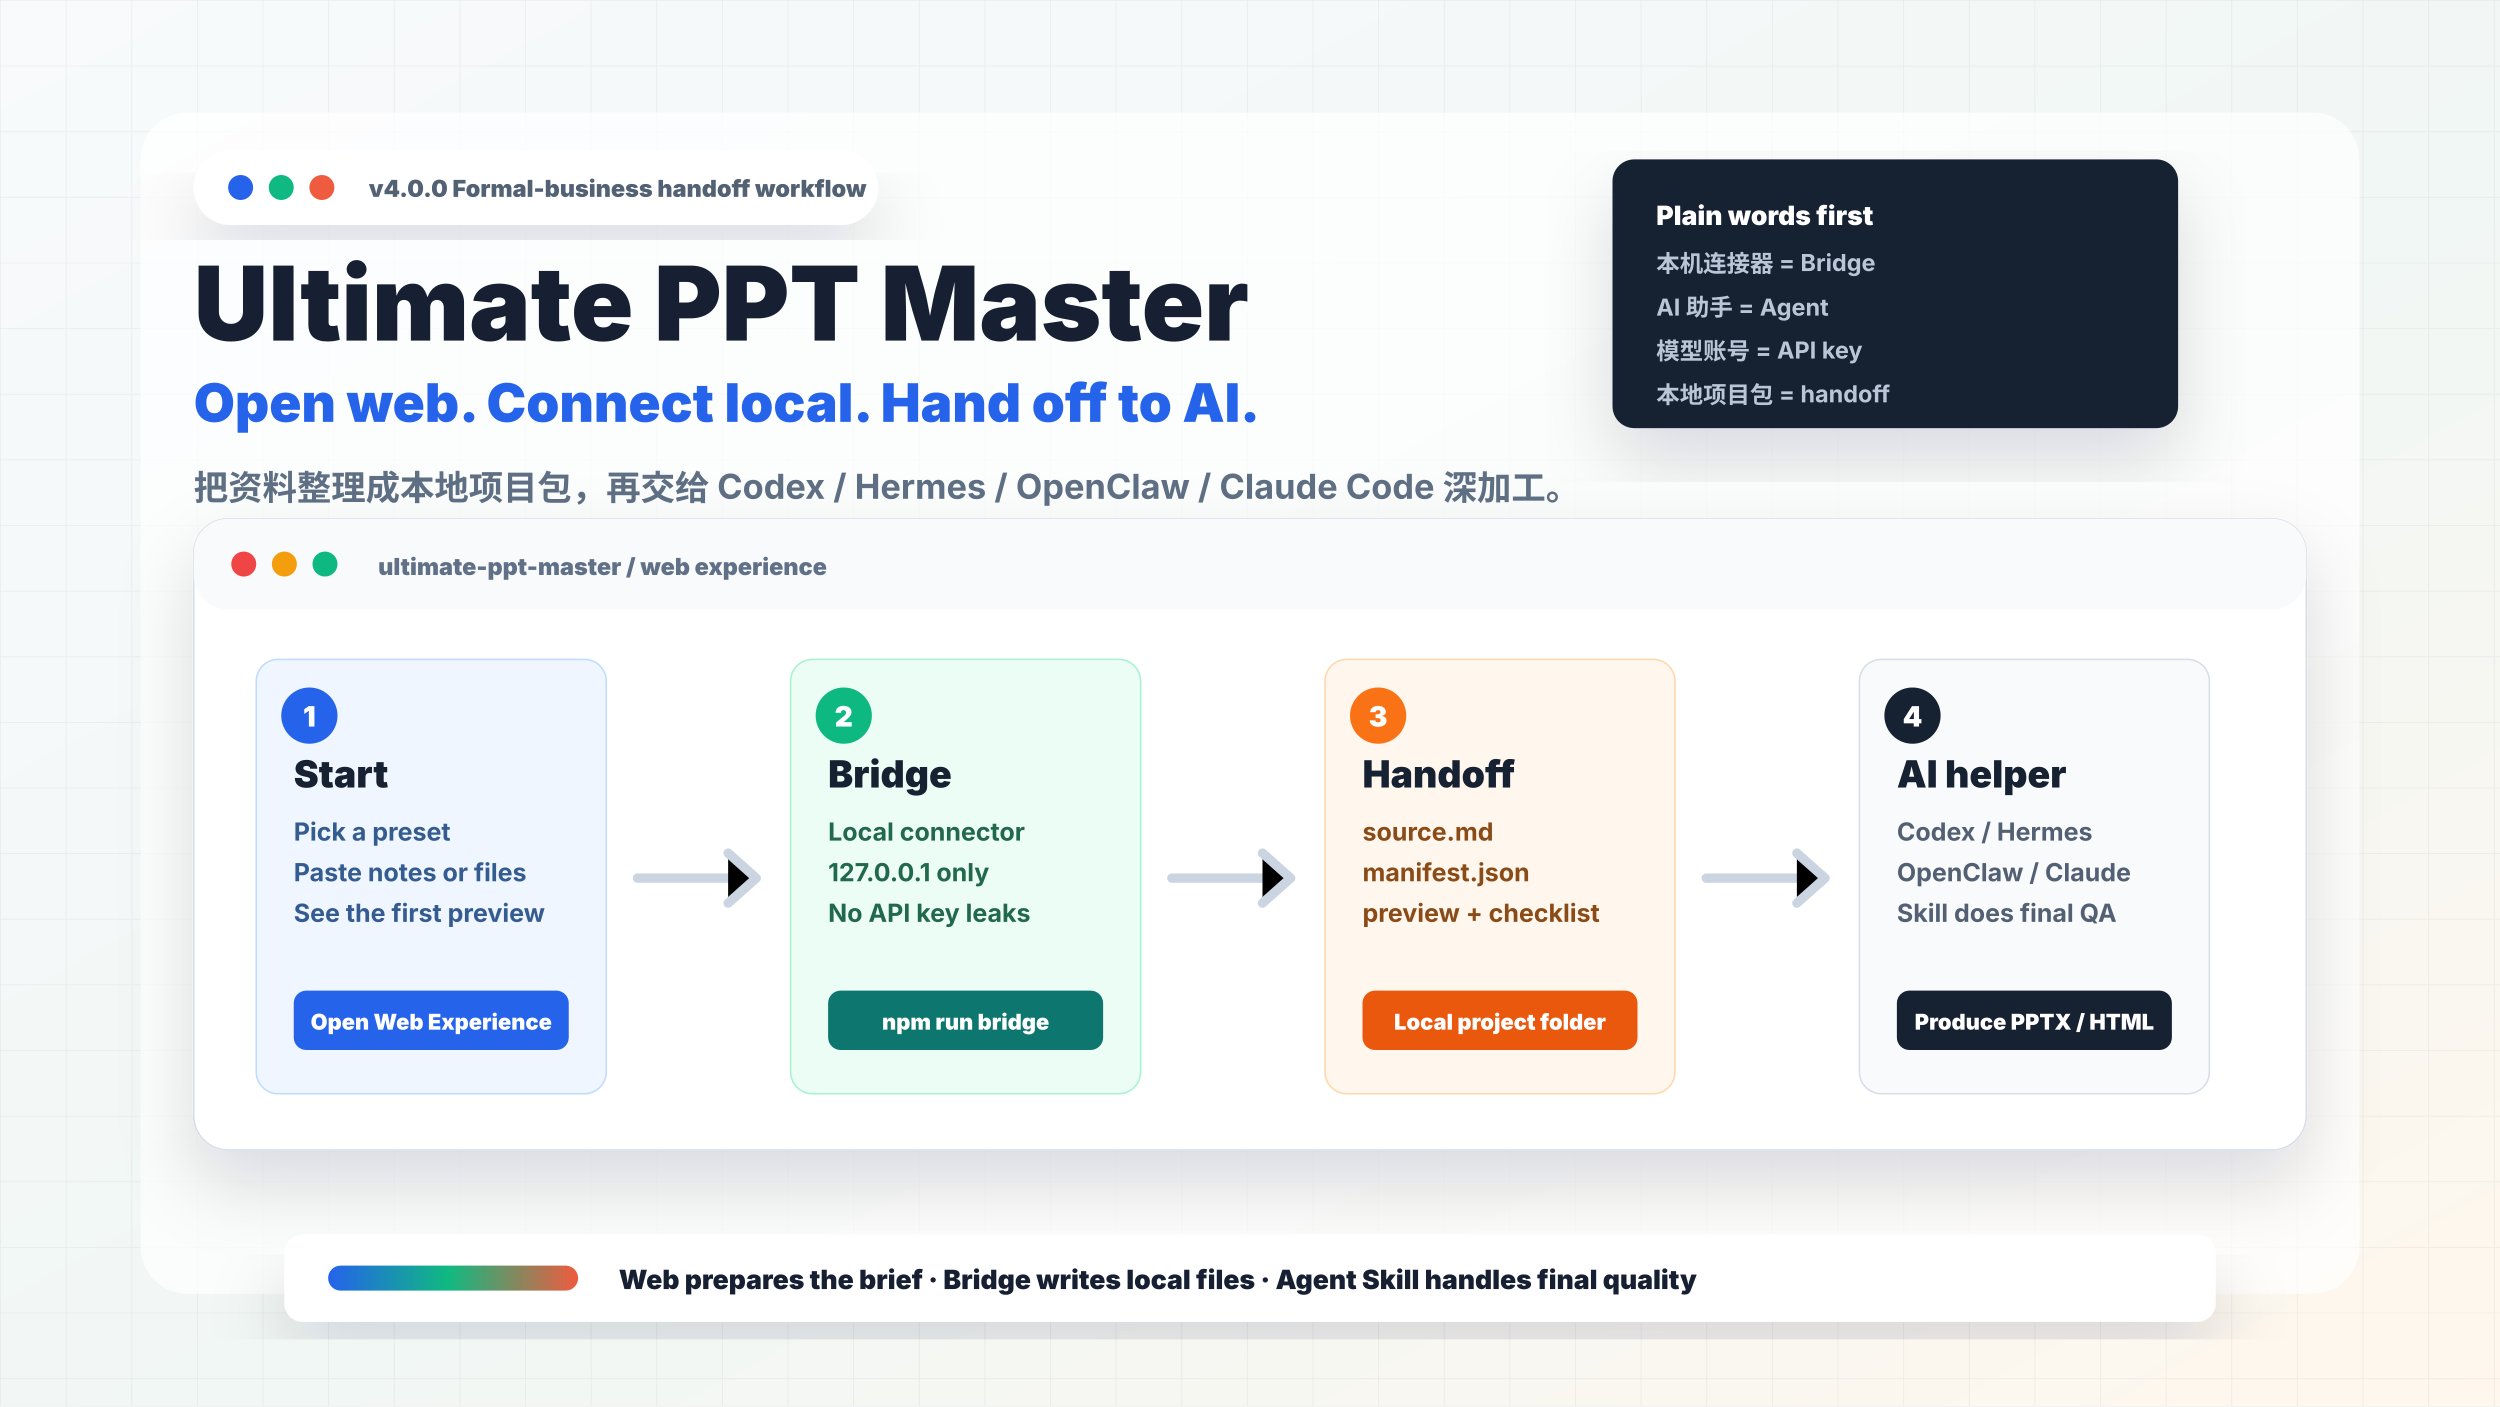
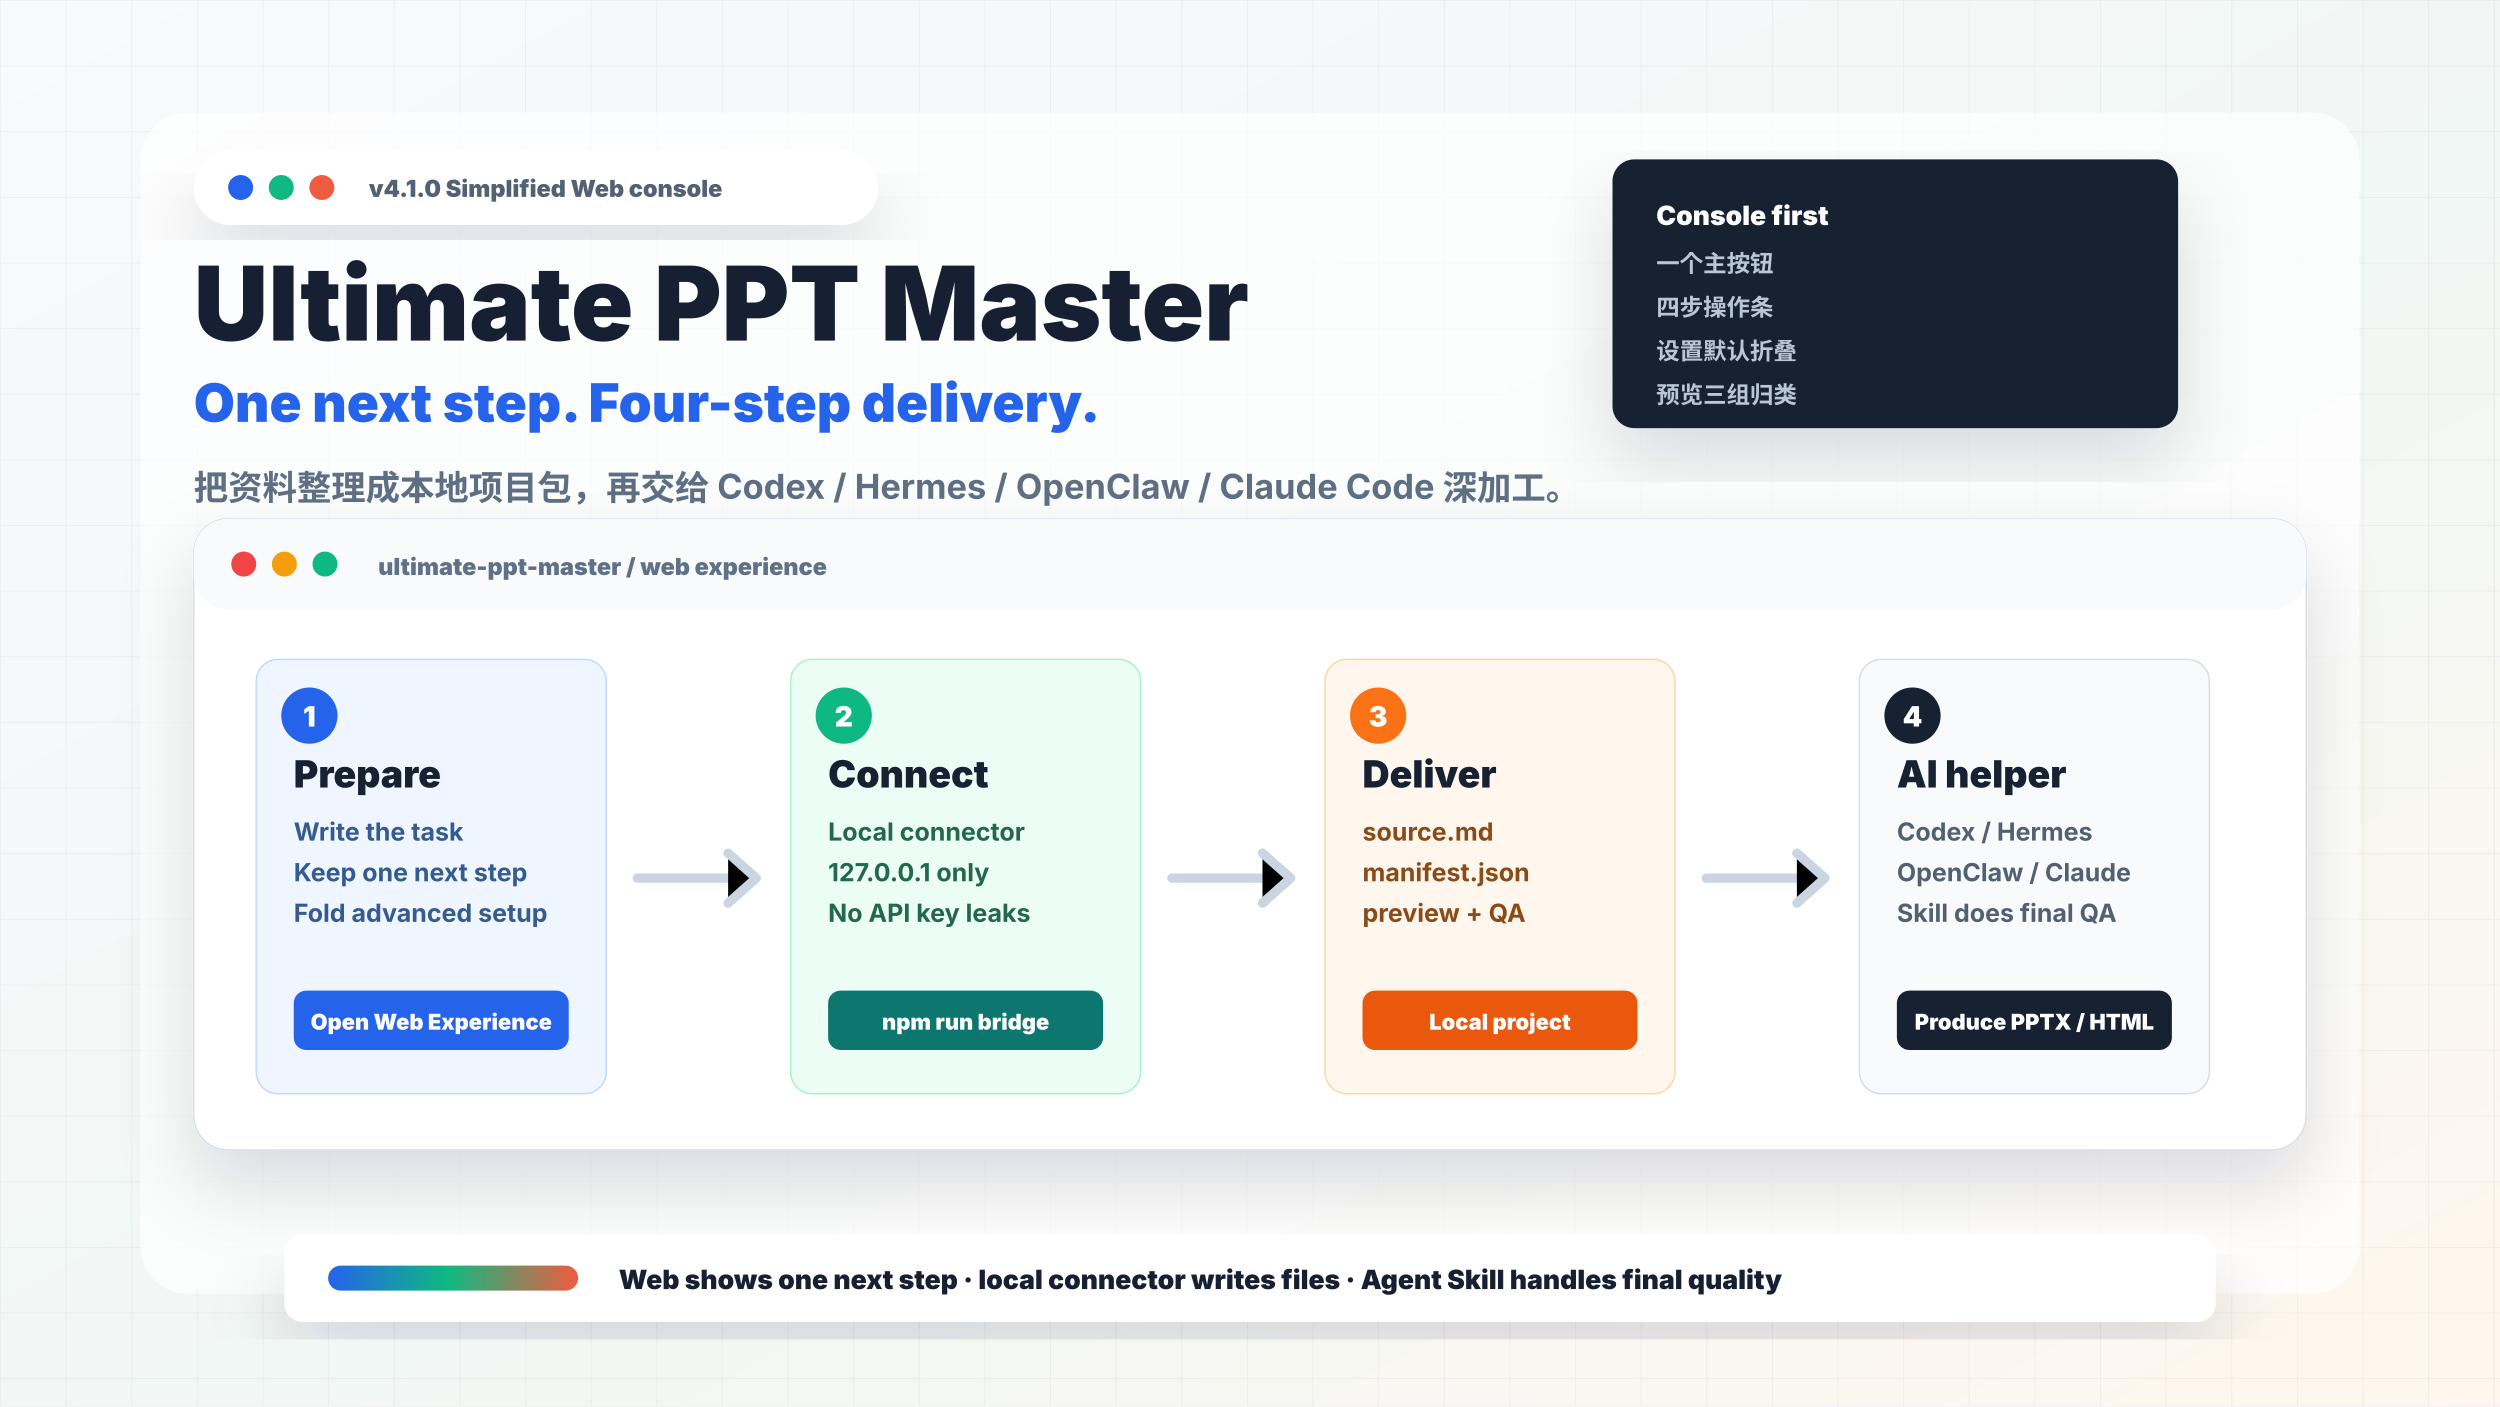
<svg xmlns="http://www.w3.org/2000/svg" viewBox="0 0 1600 900" role="img" aria-labelledby="title desc">
  <defs>
    <linearGradient id="bg" x1="0" y1="0" x2="1" y2="1">
      <stop offset="0" stop-color="#F8FAFC" />
      <stop offset="0.56" stop-color="#F1F7F5" />
      <stop offset="1" stop-color="#FFF7ED" />
    </linearGradient>
    <linearGradient id="brand" x1="0" y1="0" x2="1" y2="0">
      <stop offset="0" stop-color="#2563EB" />
      <stop offset="0.48" stop-color="#10B981" />
      <stop offset="1" stop-color="#EF5B3F" />
    </linearGradient>
    <filter id="softShadow" x="-12%" y="-16%" width="124%" height="136%" color-interpolation-filters="sRGB">
      <feDropShadow dx="0" dy="22" stdDeviation="24" flood-color="#172033" flood-opacity="0.14" />
    </filter>
    <pattern id="grid" width="42" height="42" patternUnits="userSpaceOnUse">
      <path d="M42 0H0V42" fill="none" stroke="#172033" stroke-opacity="0.055" />
    </pattern>
  </defs>
  <rect width="1600" height="900" fill="url(#bg)" />
  <rect width="1600" height="900" fill="url(#grid)" />
  <rect x="90" y="72" width="1420" height="756" rx="30" fill="#FFFFFF" opacity="0.72" />
  <g transform="translate(124 96)" font-family="Inter, Helvetica, Arial, PingFang SC, sans-serif">
    <rect width="438" height="48" rx="24" fill="#FFFFFF" filter="url(#softShadow)" />
    <circle cx="30" cy="24" r="8" fill="#2563EB" />
    <circle cx="56" cy="24" r="8" fill="#10B981" />
    <circle cx="82" cy="24" r="8" fill="#EF5B3F" />
-     <text x="112" y="30" fill="#526173" font-size="15" font-weight="850">v4.0.0 Formal-business handoff workflow</text>
+     <text x="112" y="30" fill="#526173" font-size="15" font-weight="850">v4.1.0 Simplified Web console</text>
    <text x="0" y="122" fill="#172033" font-size="66" font-weight="950">Ultimate PPT Master</text>
-     <text x="0" y="174" fill="#2563EB" font-size="34" font-weight="900">Open web. Connect local. Hand off to AI.</text>
+     <text x="0" y="174" fill="#2563EB" font-size="34" font-weight="900">One next step. Four-step delivery.</text>
    <text x="0" y="224" fill="#5F6F84" font-size="22" font-weight="650">把资料整理成本地项目包，再交给 Codex / Hermes / OpenClaw / Claude Code 深加工。</text>
  </g>
  <g transform="translate(1032 102)" font-family="Inter, Helvetica, Arial, PingFang SC, sans-serif" filter="url(#softShadow)">
    <rect width="362" height="172" rx="14" fill="#172033" />
-     <text x="28" y="42" fill="#FFFFFF" font-size="17" font-weight="900">Plain words first</text>
-     <text x="28" y="72" fill="#B9C6D6" font-size="15" font-weight="720">本机连接器 = Bridge</text>
-     <text x="28" y="100" fill="#B9C6D6" font-size="15" font-weight="720">AI 助手 = Agent</text>
-     <text x="28" y="128" fill="#B9C6D6" font-size="15" font-weight="720">模型账号 = API key</text>
-     <text x="28" y="156" fill="#B9C6D6" font-size="15" font-weight="720">本地项目包 = handoff</text>
+     <text x="28" y="42" fill="#FFFFFF" font-size="17" font-weight="900">Console first</text>
+     <text x="28" y="72" fill="#B9C6D6" font-size="15" font-weight="720">一个主按钮</text>
+     <text x="28" y="100" fill="#B9C6D6" font-size="15" font-weight="720">四步操作条</text>
+     <text x="28" y="128" fill="#B9C6D6" font-size="15" font-weight="720">设置默认折叠</text>
+     <text x="28" y="156" fill="#B9C6D6" font-size="15" font-weight="720">预览三组归类</text>
  </g>
  <g transform="translate(124 332)" font-family="Inter, Helvetica, Arial, PingFang SC, sans-serif" filter="url(#softShadow)">
    <rect width="1352" height="404" rx="22" fill="#FFFFFF" stroke="#D7DEE8" />
    <rect width="1352" height="58" rx="22" fill="#F8FAFC" />
    <circle cx="32" cy="29" r="8" fill="#EF4444" />
    <circle cx="58" cy="29" r="8" fill="#F59E0B" />
    <circle cx="84" cy="29" r="8" fill="#10B981" />
    <text x="118" y="36" fill="#607086" font-size="15" font-weight="850">ultimate-ppt-master / web experience</text>
    <g transform="translate(40 90)">
      <rect width="224" height="278" rx="14" fill="#EFF6FF" stroke="#BFDBFE" />
      <circle cx="34" cy="36" r="18" fill="#2563EB" />
      <text x="34" y="43" text-anchor="middle" fill="#FFFFFF" font-size="18" font-weight="900">1</text>
-       <text x="24" y="82" fill="#172033" font-size="24" font-weight="920">Start</text>
-       <text x="24" y="116" fill="#355B91" font-size="16" font-weight="720">Pick a preset</text>
-       <text x="24" y="142" fill="#355B91" font-size="16" font-weight="720">Paste notes or files</text>
-       <text x="24" y="168" fill="#355B91" font-size="16" font-weight="720">See the first preview</text>
+       <text x="24" y="82" fill="#172033" font-size="24" font-weight="920">Prepare</text>
+       <text x="24" y="116" fill="#355B91" font-size="16" font-weight="720">Write the task</text>
+       <text x="24" y="142" fill="#355B91" font-size="16" font-weight="720">Keep one next step</text>
+       <text x="24" y="168" fill="#355B91" font-size="16" font-weight="720">Fold advanced setup</text>
      <rect x="24" y="212" width="176" height="38" rx="8" fill="#2563EB" />
      <text x="112" y="237" text-anchor="middle" fill="#FFFFFF" font-size="14" font-weight="900">Open Web Experience</text>
    </g>
    <path d="M284 230H352" stroke="#CBD5E1" stroke-width="6" stroke-linecap="round" />
    <path d="M342 214L360 230L342 246" stroke="#CBD5E1" stroke-width="6" stroke-linecap="round" stroke-linejoin="round" />
    <g transform="translate(382 90)">
      <rect width="224" height="278" rx="14" fill="#ECFDF5" stroke="#A7F3D0" />
      <circle cx="34" cy="36" r="18" fill="#10B981" />
      <text x="34" y="43" text-anchor="middle" fill="#FFFFFF" font-size="18" font-weight="900">2</text>
-       <text x="24" y="82" fill="#172033" font-size="24" font-weight="920">Bridge</text>
+       <text x="24" y="82" fill="#172033" font-size="24" font-weight="920">Connect</text>
      <text x="24" y="116" fill="#23684E" font-size="16" font-weight="720">Local connector</text>
      <text x="24" y="142" fill="#23684E" font-size="16" font-weight="720">127.0.0.1 only</text>
      <text x="24" y="168" fill="#23684E" font-size="16" font-weight="720">No API key leaks</text>
      <rect x="24" y="212" width="176" height="38" rx="8" fill="#0F766E" />
      <text x="112" y="237" text-anchor="middle" fill="#FFFFFF" font-size="14" font-weight="900">npm run bridge</text>
    </g>
    <path d="M626 230H694" stroke="#CBD5E1" stroke-width="6" stroke-linecap="round" />
    <path d="M684 214L702 230L684 246" stroke="#CBD5E1" stroke-width="6" stroke-linecap="round" stroke-linejoin="round" />
    <g transform="translate(724 90)">
      <rect width="224" height="278" rx="14" fill="#FFF7ED" stroke="#FED7AA" />
      <circle cx="34" cy="36" r="18" fill="#F97316" />
      <text x="34" y="43" text-anchor="middle" fill="#FFFFFF" font-size="18" font-weight="900">3</text>
-       <text x="24" y="82" fill="#172033" font-size="24" font-weight="920">Handoff</text>
+       <text x="24" y="82" fill="#172033" font-size="24" font-weight="920">Deliver</text>
      <text x="24" y="116" fill="#8A4B17" font-size="16" font-weight="720">source.md</text>
      <text x="24" y="142" fill="#8A4B17" font-size="16" font-weight="720">manifest.json</text>
-       <text x="24" y="168" fill="#8A4B17" font-size="16" font-weight="720">preview + checklist</text>
+       <text x="24" y="168" fill="#8A4B17" font-size="16" font-weight="720">preview + QA</text>
      <rect x="24" y="212" width="176" height="38" rx="8" fill="#EA580C" />
-       <text x="112" y="237" text-anchor="middle" fill="#FFFFFF" font-size="14" font-weight="900">Local project folder</text>
+       <text x="112" y="237" text-anchor="middle" fill="#FFFFFF" font-size="14" font-weight="900">Local project</text>
    </g>
    <path d="M968 230H1036" stroke="#CBD5E1" stroke-width="6" stroke-linecap="round" />
    <path d="M1026 214L1044 230L1026 246" stroke="#CBD5E1" stroke-width="6" stroke-linecap="round" stroke-linejoin="round" />
    <g transform="translate(1066 90)">
      <rect width="224" height="278" rx="14" fill="#F8FAFC" stroke="#D7DEE8" />
      <circle cx="34" cy="36" r="18" fill="#172033" />
      <text x="34" y="43" text-anchor="middle" fill="#FFFFFF" font-size="18" font-weight="900">4</text>
      <text x="24" y="82" fill="#172033" font-size="24" font-weight="920">AI helper</text>
      <text x="24" y="116" fill="#526173" font-size="16" font-weight="720">Codex / Hermes</text>
      <text x="24" y="142" fill="#526173" font-size="16" font-weight="720">OpenClaw / Claude</text>
      <text x="24" y="168" fill="#526173" font-size="16" font-weight="720">Skill does final QA</text>
      <rect x="24" y="212" width="176" height="38" rx="8" fill="#172033" />
      <text x="112" y="237" text-anchor="middle" fill="#FFFFFF" font-size="14" font-weight="900">Produce PPTX / HTML</text>
    </g>
  </g>
  <g transform="translate(182 790)" font-family="Inter, Helvetica, Arial, PingFang SC, sans-serif">
    <rect width="1236" height="56" rx="12" fill="#FFFFFF" filter="url(#softShadow)" />
    <rect x="28" y="20" width="160" height="16" rx="8" fill="url(#brand)" />
-     <text x="214" y="35" fill="#172033" font-size="17" font-weight="850">Web prepares the brief · Bridge writes local files · Agent Skill handles final quality</text>
+     <text x="214" y="35" fill="#172033" font-size="17" font-weight="850">Web shows one next step · local connector writes files · Agent Skill handles final quality</text>
  </g>
</svg>
